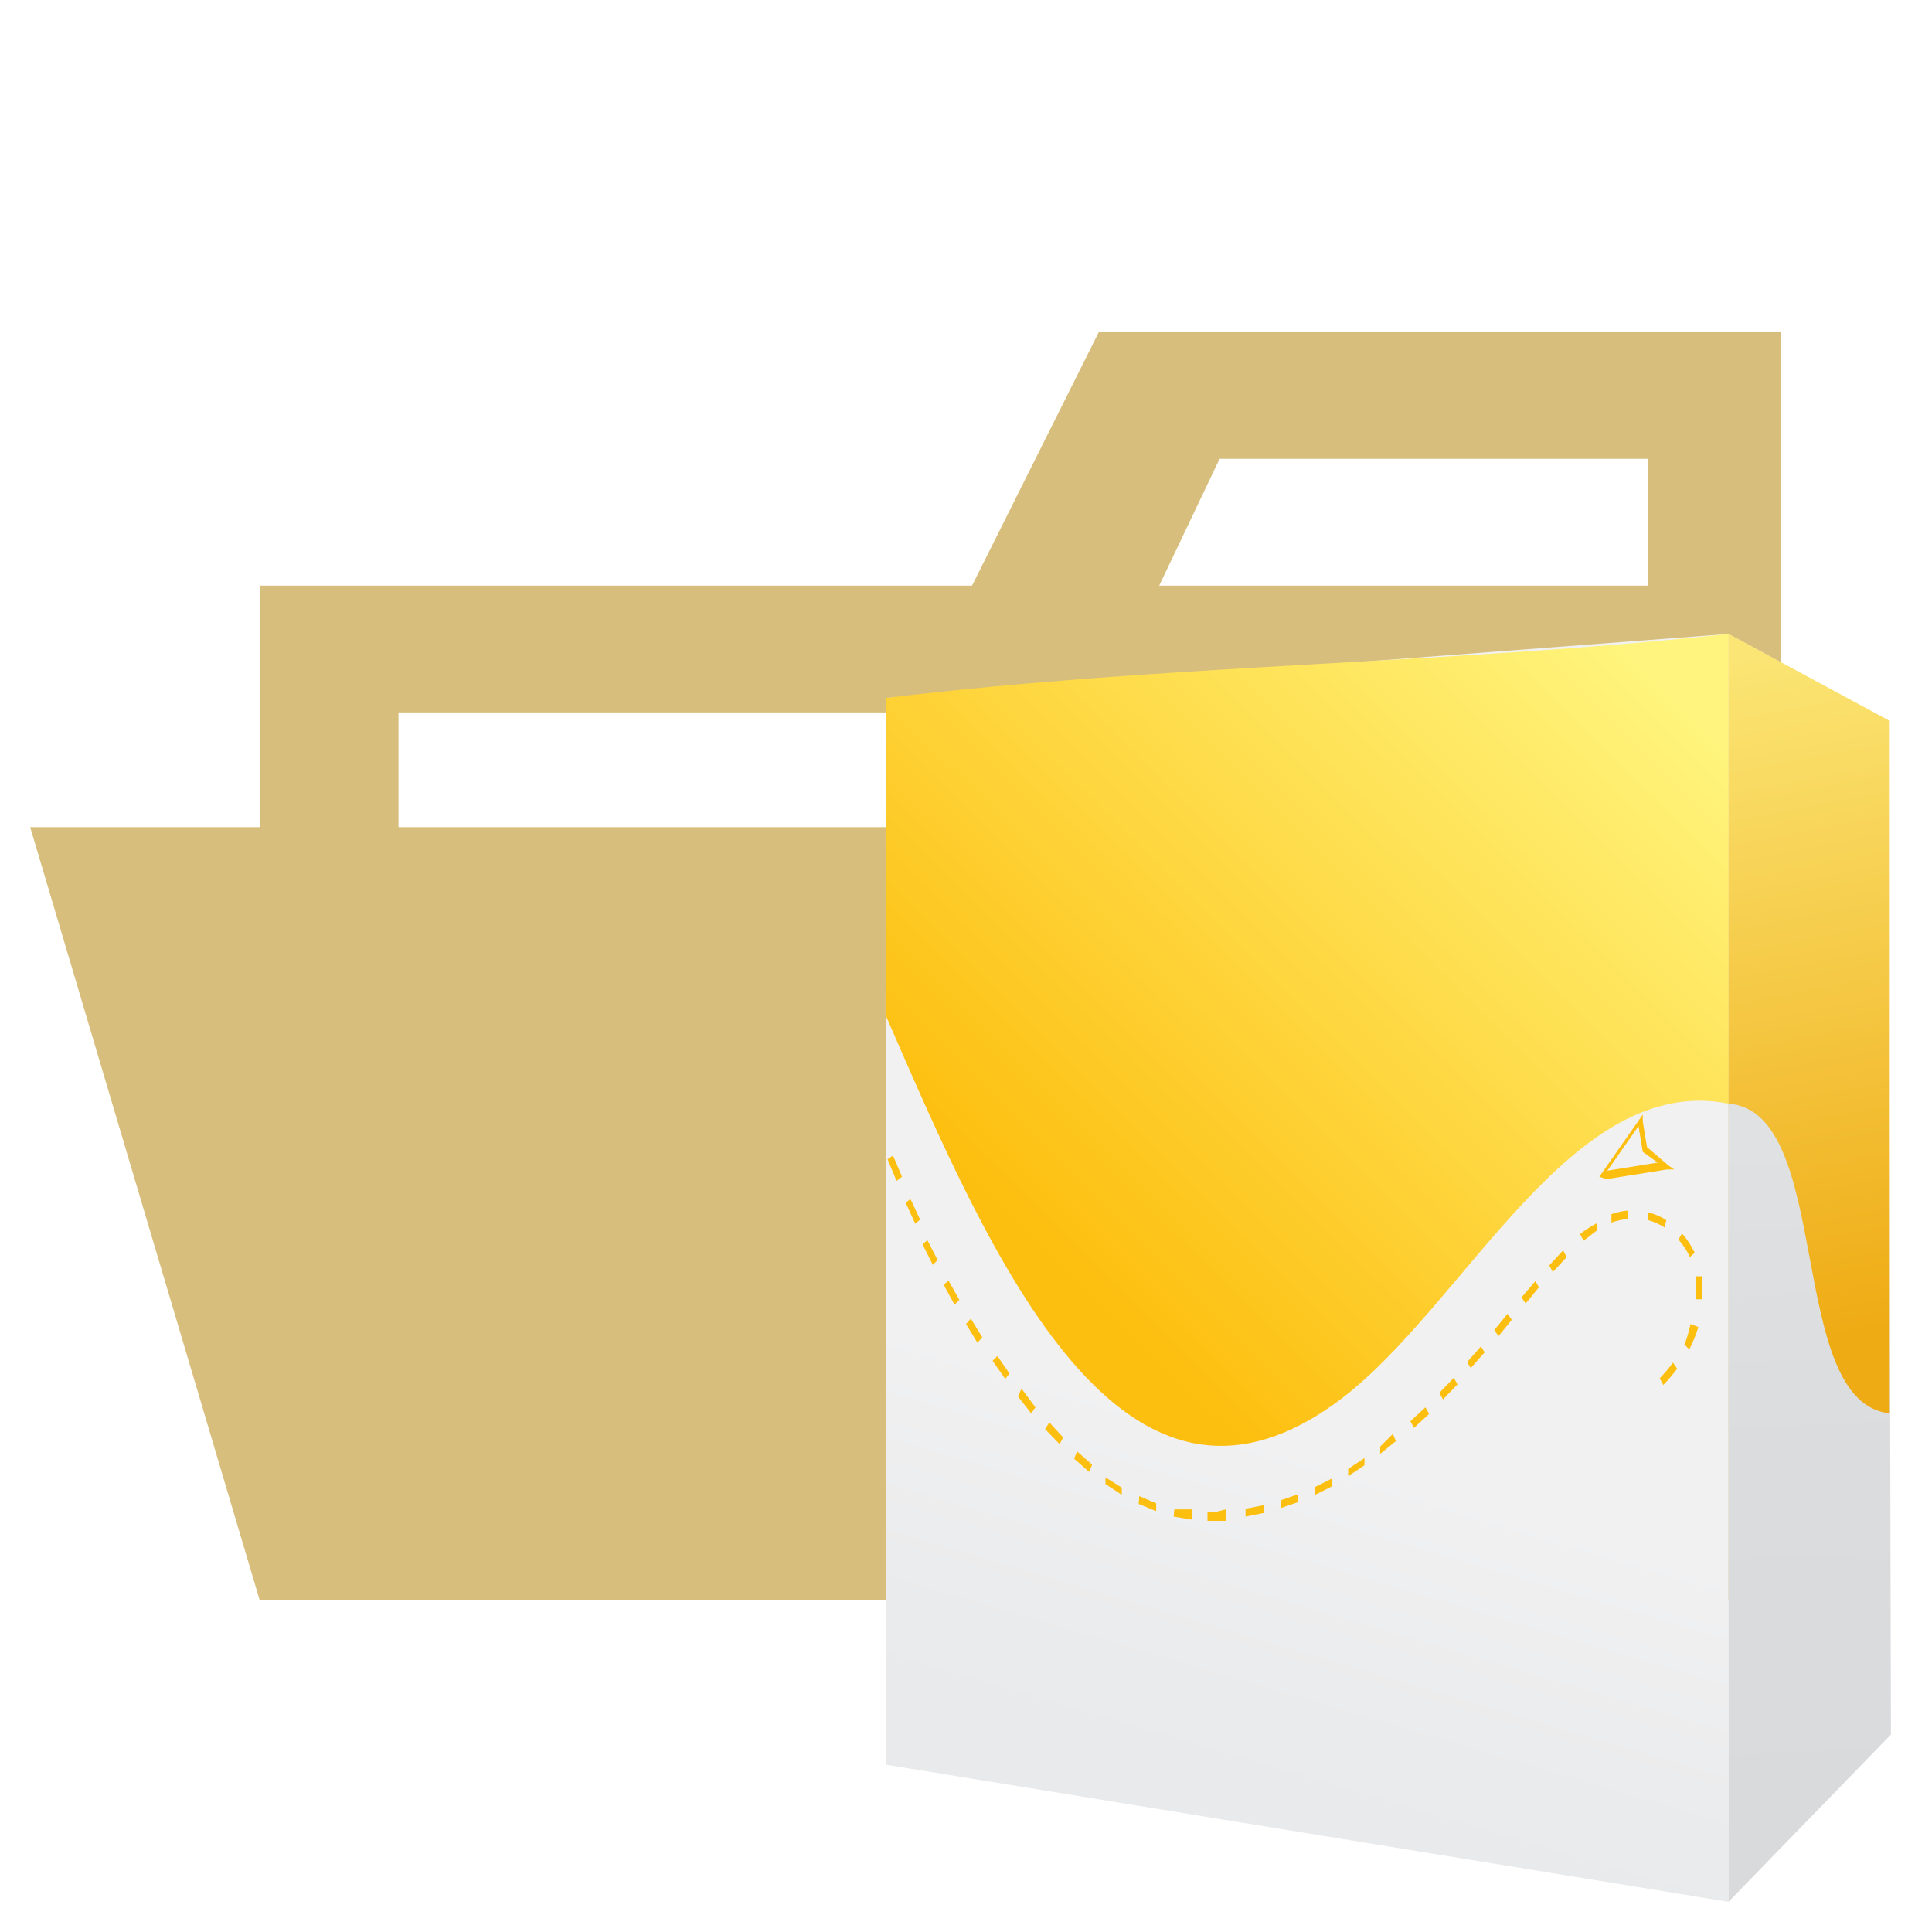
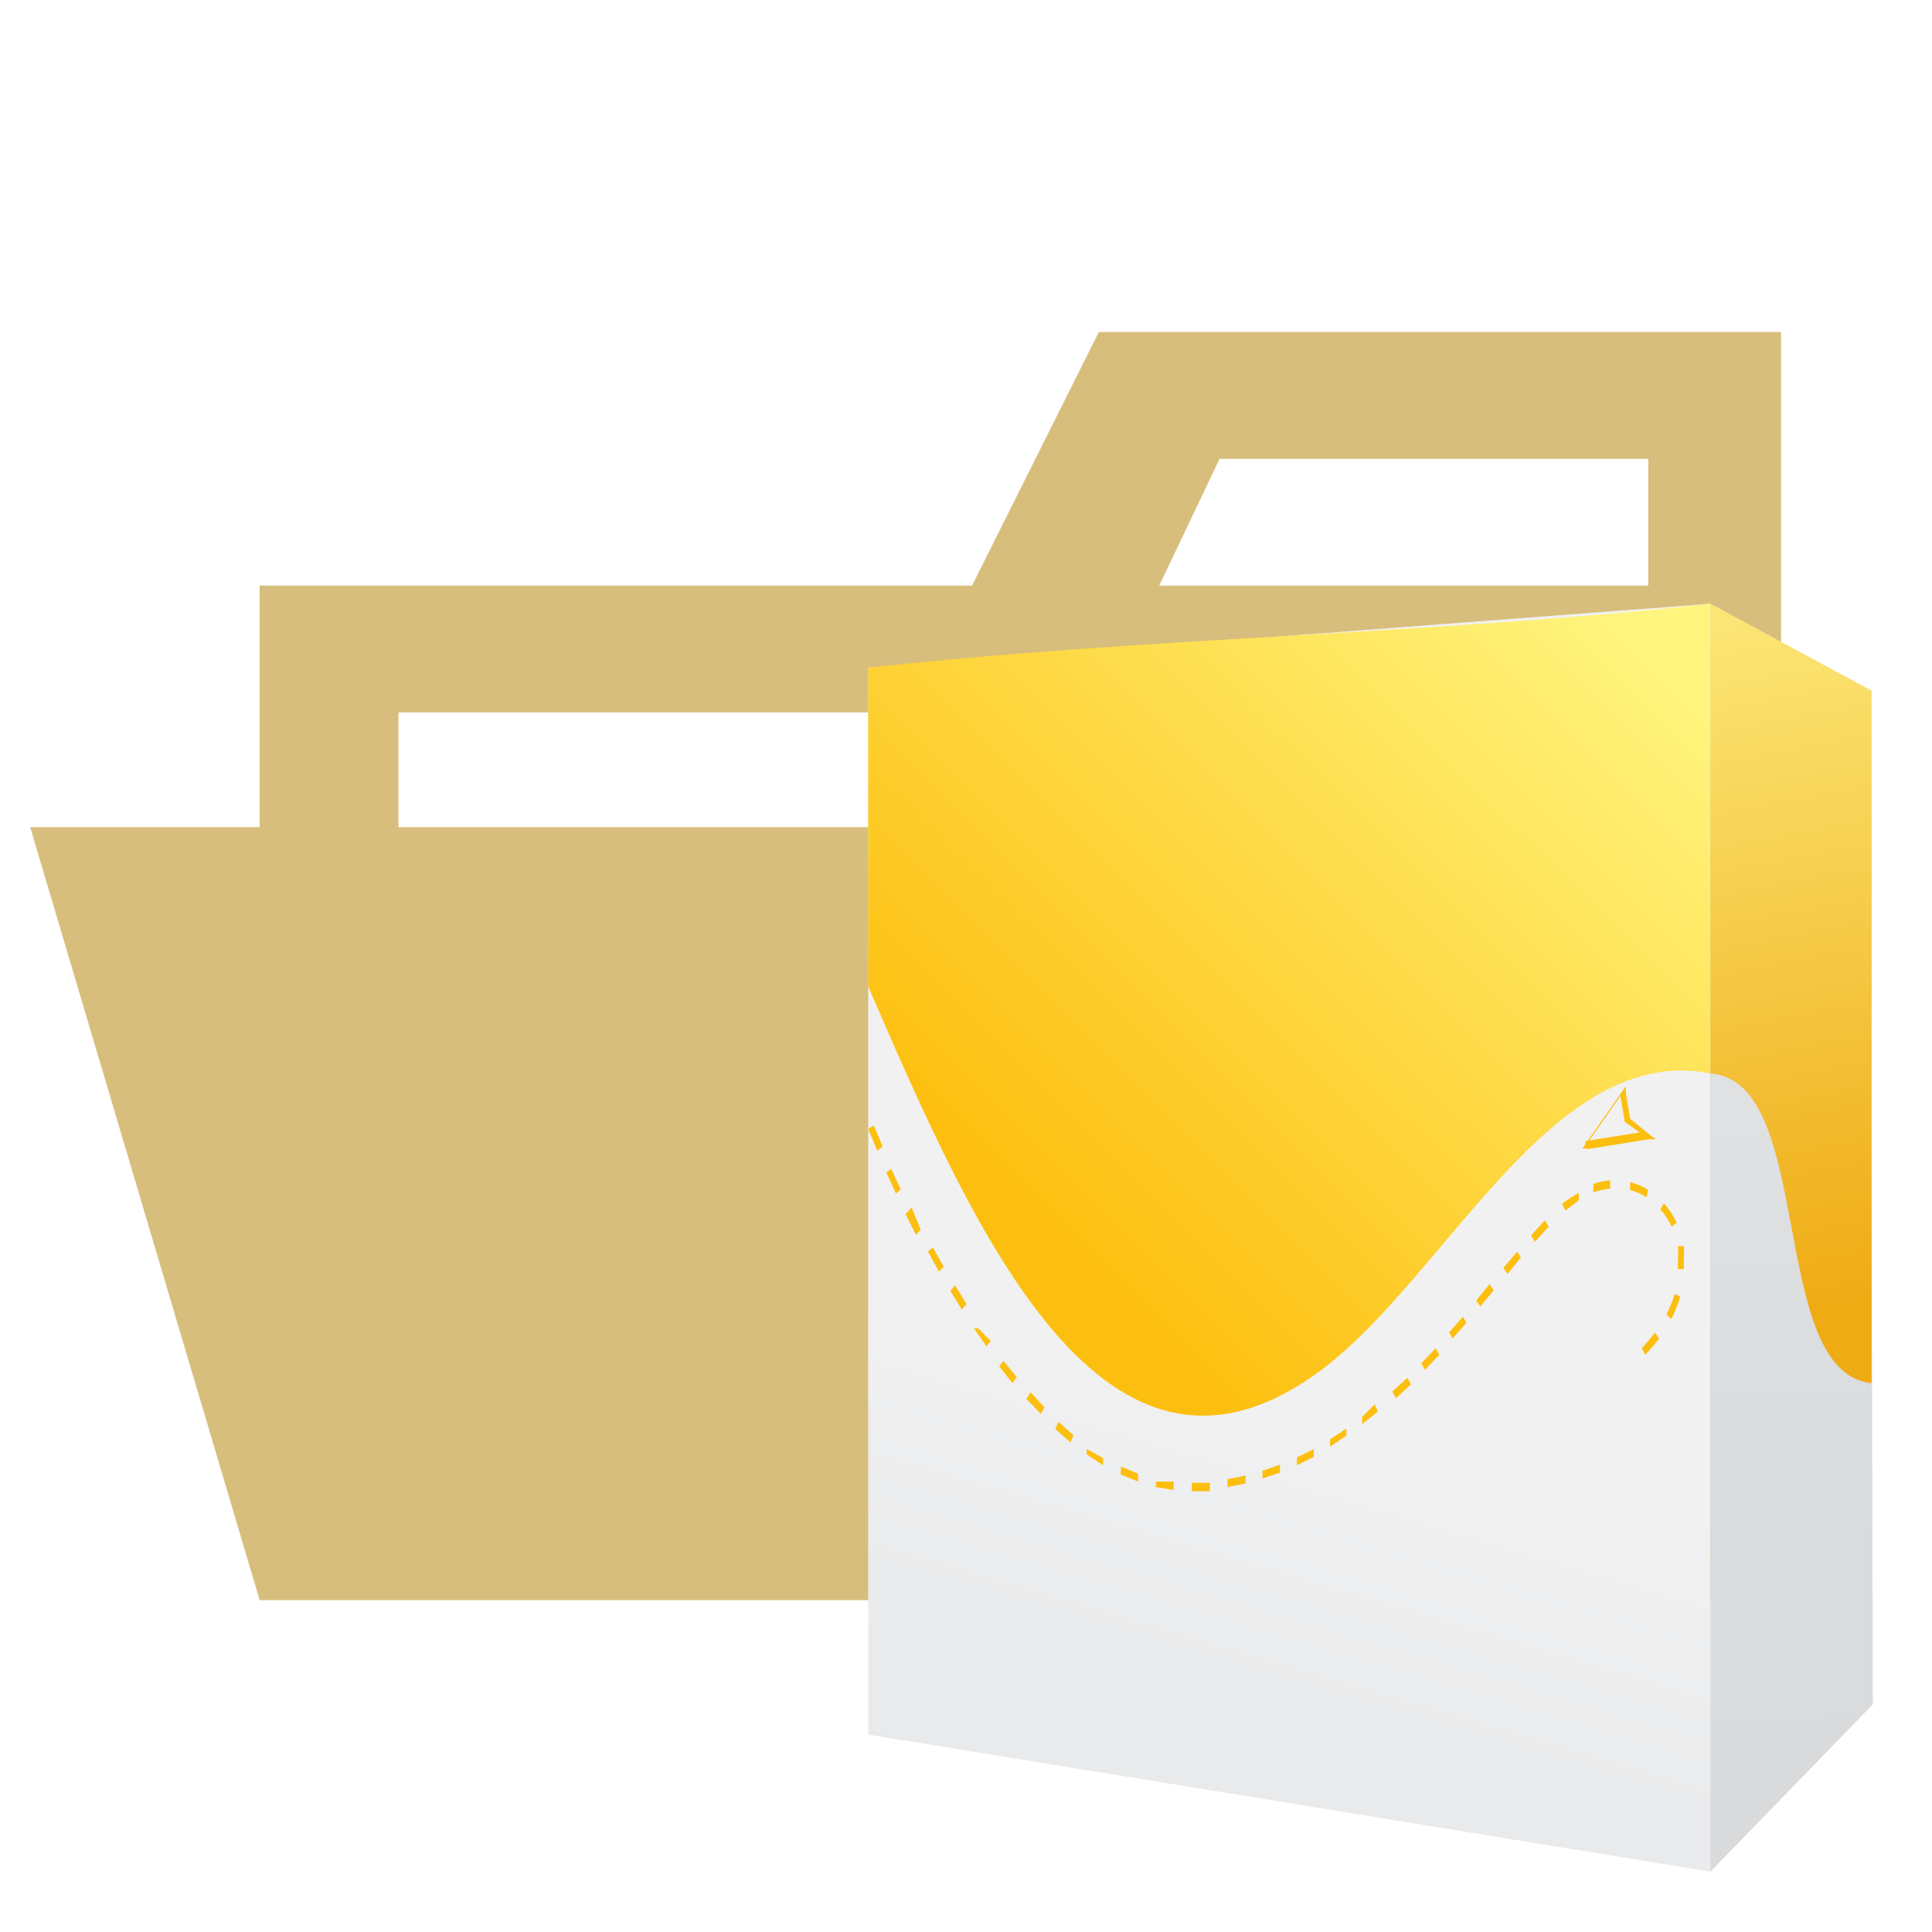
<svg xmlns="http://www.w3.org/2000/svg" viewBox="0 0 32 32">
  <defs>
-     <linearGradient id="linear-gradient" x1="21" y1="23.76" x2="17.81" y2="34.56" gradientUnits="userSpaceOnUse">
+     <linearGradient id="linear-gradient" x1="20.7" y1="23.26" x2="17.51" y2="34.06" gradientUnits="userSpaceOnUse">
      <stop offset="0" stop-color="#f1f1f2" />
      <stop offset="0.39" stop-color="#eaebec" />
      <stop offset="1" stop-color="#e6e7e8" />
    </linearGradient>
-     <linearGradient id="linear-gradient-2" x1="29.52" y1="12.19" x2="30.66" y2="37.09" gradientUnits="userSpaceOnUse">
+     <linearGradient id="linear-gradient-2" x1="29.22" y1="11.69" x2="30.36" y2="36.59" gradientUnits="userSpaceOnUse">
      <stop offset="0" stop-color="#e6e7e8" />
      <stop offset="0.48" stop-color="#dbdcde" />
      <stop offset="1" stop-color="#d7d8da" />
    </linearGradient>
-     <linearGradient id="linear-gradient-3" x1="26.48" y1="10.07" x2="16.63" y2="19.98" gradientUnits="userSpaceOnUse">
+     <linearGradient id="linear-gradient-3" x1="26.18" y1="9.57" x2="16.33" y2="19.48" gradientUnits="userSpaceOnUse">
      <stop offset="0" stop-color="#fff57e" />
      <stop offset="1" stop-color="#fdbf0f" />
    </linearGradient>
-     <linearGradient id="linear-gradient-4" x1="29.14" y1="10.82" x2="31.27" y2="22" gradientUnits="userSpaceOnUse">
+     <linearGradient id="linear-gradient-4" x1="28.84" y1="10.32" x2="30.97" y2="21.5" gradientUnits="userSpaceOnUse">
      <stop offset="0" stop-color="#fbe574" />
      <stop offset="1" stop-color="#efab14" />
    </linearGradient>
  </defs>
  <g id="folder_opened_dist">
    <path d="M27.4,5.5H18.2L16.1,9.7H4.3V26.5H29.5V5.5Zm0,18.7H6.6V11.8H27.4Zm0-14.5H19.2l1-2.1h7.1V9.7Z" style="fill:#d8be7c" />
    <polygon points="25.7 13.7 0.5 13.7 4.3 26.5 29.5 26.5 25.7 13.7" style="fill:#d8be7c" />
-     <polygon points="14.68 11.56 28.63 10.5 28.63 31.5 14.68 29.23 14.68 11.56" style="fill:url(#linear-gradient)" />
-     <polygon points="28.63 10.5 31.28 11.94 31.32 28.73 28.63 31.5 28.63 10.5" style="fill:url(#linear-gradient-2)" />
-     <path d="M28.63,18.28c-2.6-.52-4.34,3.29-6.39,4.87-3.64,2.78-5.81-2.28-7.56-6.31v-1.7c0-1,0-2.55,0-3.58C19.33,11,24,11,28.63,10.5v7.78Z" style="fill:url(#linear-gradient-3)" />
-     <path d="M31.3,23.41l0-11.47L28.63,10.5v7.78C30.38,18.41,29.57,23.23,31.3,23.41Z" style="fill:url(#linear-gradient-4)" />
-     <path d="M27.49,22.83l.06.11a2.8,2.8,0,0,0,.23-.27l-.07-.1A2.68,2.68,0,0,1,27.49,22.83Zm.41-.56.08.08a2.14,2.14,0,0,0,.15-.37L28,21.93A2,2,0,0,1,27.9,22.27Zm.29-1.13-.1,0a1.53,1.53,0,0,1,0,.26s0,.08,0,.12h.1s0-.09,0-.14A1.71,1.71,0,0,0,28.19,21.14Zm-.12-.39a1.36,1.36,0,0,0-.21-.32l-.06.1a1.23,1.23,0,0,1,.19.29Zm-.47-.54a1,1,0,0,0-.3-.13l0,.13a1,1,0,0,1,.27.12Zm-.91-.09,0,.13h0a1.05,1.05,0,0,1,.28-.06v-.14A1.12,1.12,0,0,0,26.69,20.11Zm-.52.32,0,0,.06.11,0,0,.22-.17,0-.12A1.81,1.81,0,0,0,26.17,20.44Zm-.51.52.06.11.23-.25-.06-.11Zm-.46.53.07.1.22-.27-.06-.1Zm-.45.54.07.1.22-.27-.07-.1Zm-.45.53.06.1.23-.26-.06-.1Zm-.46.51.06.11.24-.25-.06-.11Zm-.48.47.06.11.25-.23-.06-.11Zm-.5.42,0,.12.26-.21-.05-.12Zm-.53.37,0,.12h0l.27-.18,0-.12Zm-.55.3,0,.13.28-.14,0-.13Zm-.57.22,0,.13.29-.1,0-.13Zm-.58.14v.13l.3-.06,0-.13Zm-.52.06H20v.14h.07l.23,0V25Zm-.67.07.3.05V25l-.29,0Zm-.58-.21.29.12,0-.13-.28-.12Zm-.55-.33.27.18,0-.12-.27-.17Zm-.52-.42.25.22.05-.12-.25-.22Zm-.48-.49.24.25.06-.11-.23-.25Zm-.45-.54.22.28.07-.1L16.92,23Zm-.42-.59h0l.21.3.07-.09-.2-.29ZM16,21.93l.19.31.08-.09-.19-.31Zm-.37-.65.18.33.08-.08-.18-.32Zm-.35-.67h0l.17.34.08-.08-.17-.33ZM15,19.92l.16.35.08-.07-.16-.34Zm-.21-.78-.09.06.15.36.09-.07-.11-.26Z" style="fill:#fdbf0f" />
-     <path d="M27.14,18.66l.07.42v0h0l.35.25,0-.09-1,.16,0,.08.58-.83Zm-.53.87,1-.16.12,0-.1-.07L27.28,19l0,0-.07-.42,0-.12-.07.1-.58.83-.07.1Z" style="fill:#fdbf0f" />
+     <polygon points="14.38 11.06 28.33 10 28.33 31 14.38 28.73 14.38 11.06" style="fill:url(#linear-gradient)" />
+     <polygon points="28.33 10 30.98 11.44 31.02 28.23 28.33 31 28.33 10" style="fill:url(#linear-gradient-2)" />
+     <path d="M28.33,17.78c-2.6-.52-4.34,3.29-6.39,4.87-3.64,2.78-5.81-2.28-7.56-6.31v-1.7c0-1,0-2.55,0-3.58,4.65-.51,9.3-.55,13.95-1.06v7.78Z" style="fill:url(#linear-gradient-3)" />
+     <path d="M31,22.91l0-11.47L28.33,10v7.78C30.08,17.91,29.27,22.73,31,22.91Z" style="fill:url(#linear-gradient-4)" />
+     <path d="M27.19,22.33l.06.11a2.8,2.8,0,0,0,.23-.27l-.07-.1A2.68,2.68,0,0,1,27.19,22.33Zm.41-.56.08.08a2.14,2.14,0,0,0,.15-.37l-.09-.05A2,2,0,0,1,27.6,21.77Zm.29-1.13-.1,0a1.53,1.53,0,0,1,0,.26s0,.08,0,.12h.1s0-.09,0-.14A1.71,1.71,0,0,0,27.89,20.64Zm-.12-.39a1.36,1.36,0,0,0-.21-.32l-.06.1a1.23,1.23,0,0,1,.19.29Zm-.47-.54a1,1,0,0,0-.3-.13l0,.13a1,1,0,0,1,.27.12Zm-.91-.09,0,.13h0a1.05,1.05,0,0,1,.28-.06v-.14A1.12,1.12,0,0,0,26.39,19.61Zm-.52.32,0,0,.06.11,0,0,.22-.17,0-.12A1.81,1.81,0,0,0,25.87,19.94Zm-.51.52.06.11.23-.25-.06-.11ZM24.9,21l.07.1.22-.27-.06-.1Zm-.45.54.07.1.22-.27-.07-.1Zm-.45.53.06.1.23-.26-.06-.1Zm-.46.51.06.11.24-.25-.06-.11Zm-.48.47.06.11.25-.23-.06-.11Zm-.5.42,0,.12.26-.21-.05-.12Zm-.53.37,0,.12h0l.27-.18,0-.12Zm-.55.3,0,.13.28-.14,0-.13Zm-.57.22,0,.13.29-.1,0-.13Zm-.58.14v.13l.3-.06,0-.13Zm-.52.06h-.07v.14h.07l.23,0v-.14Zm-.67.07.3.05v-.14l-.29,0Zm-.58-.21.29.12,0-.13-.28-.12ZM18,24.09l.27.18,0-.12L18,24Zm-.52-.42.25.22.05-.12-.25-.22ZM17,23.17l.24.25.06-.11-.23-.25Zm-.45-.54.22.28.07-.1-.22-.27ZM16.13,22h0l.21.3.07-.09L16.2,22Zm-.39-.62.19.31.08-.09-.19-.31Zm-.37-.65.18.33.08-.08-.18-.32ZM15,20.11h0l.17.34.08-.08L15.1,20Zm-.32-.69.16.35.08-.07-.16-.34Zm-.21-.78-.09.06.15.36.09-.07-.11-.26Z" style="fill:#fdbf0f" />
+     <path d="M26.84,18.16l.07.42v0h0l.35.25,0-.09-1,.16,0,.08.58-.83Zm-.53.87,1-.16.12,0-.1-.07L27,18.53l0,0-.07-.42,0-.12-.07.1-.58.83-.07.1Z" style="fill:#fdbf0f" />
  </g>
</svg>
